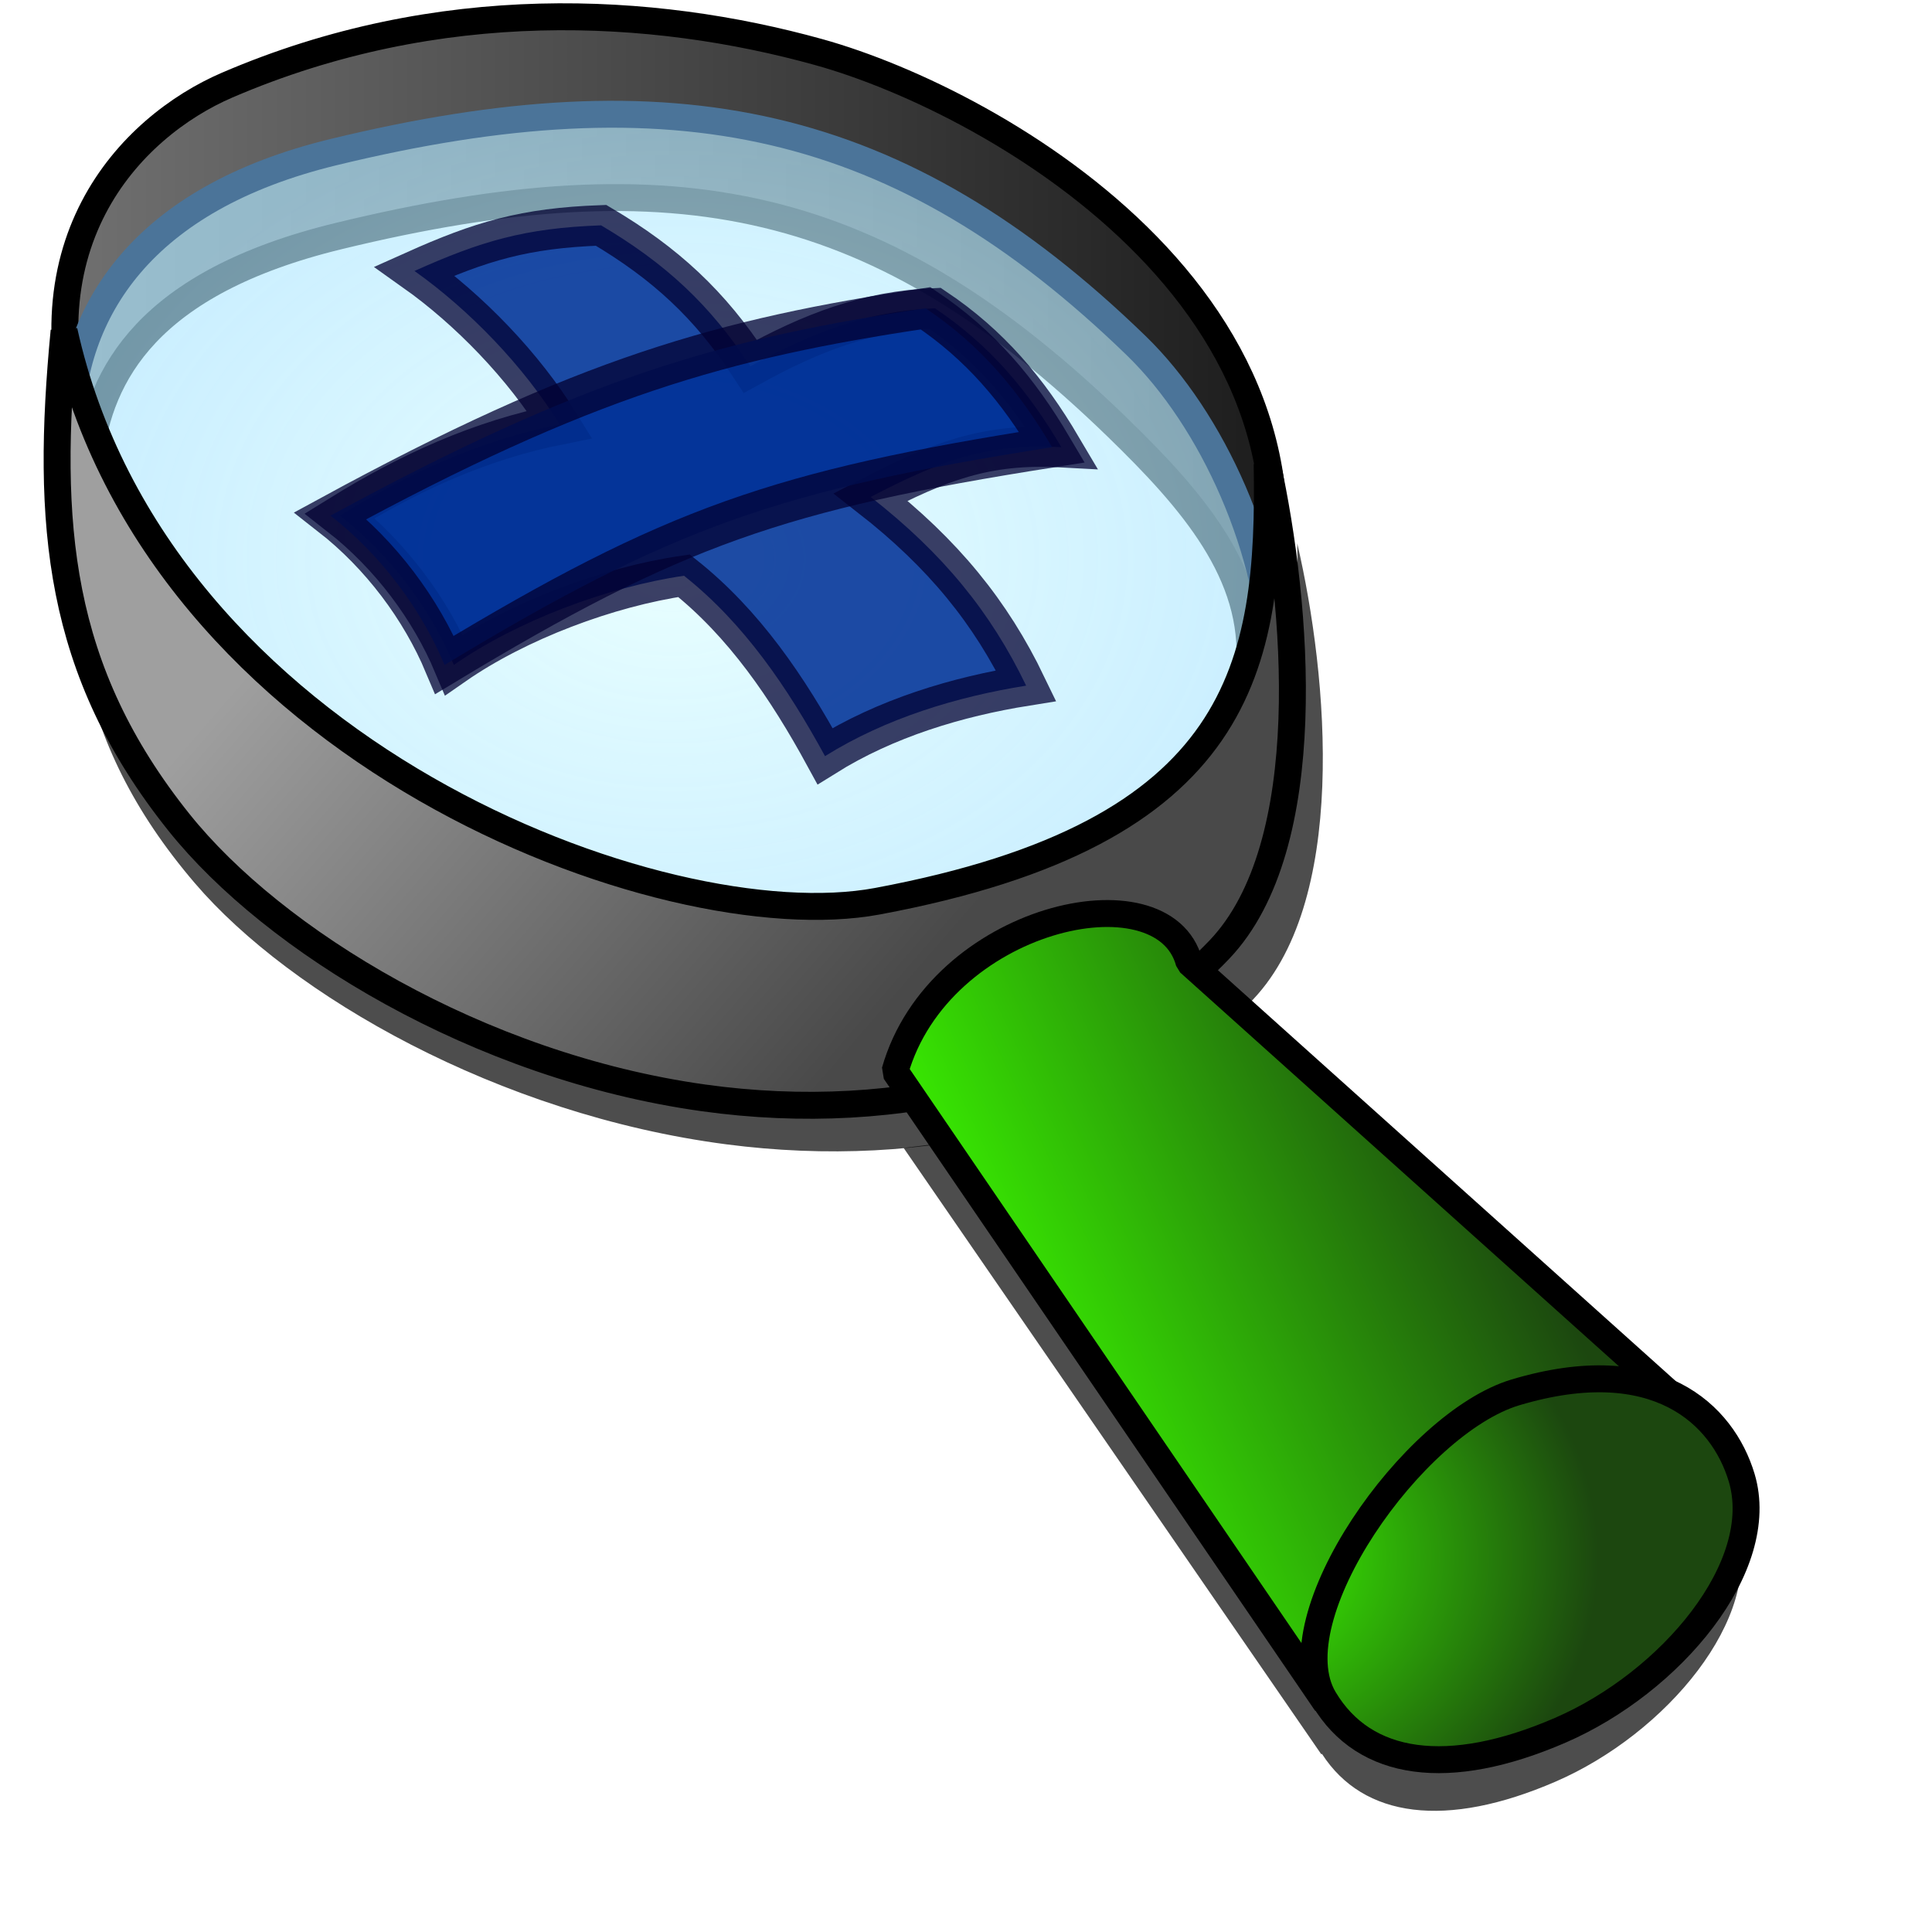
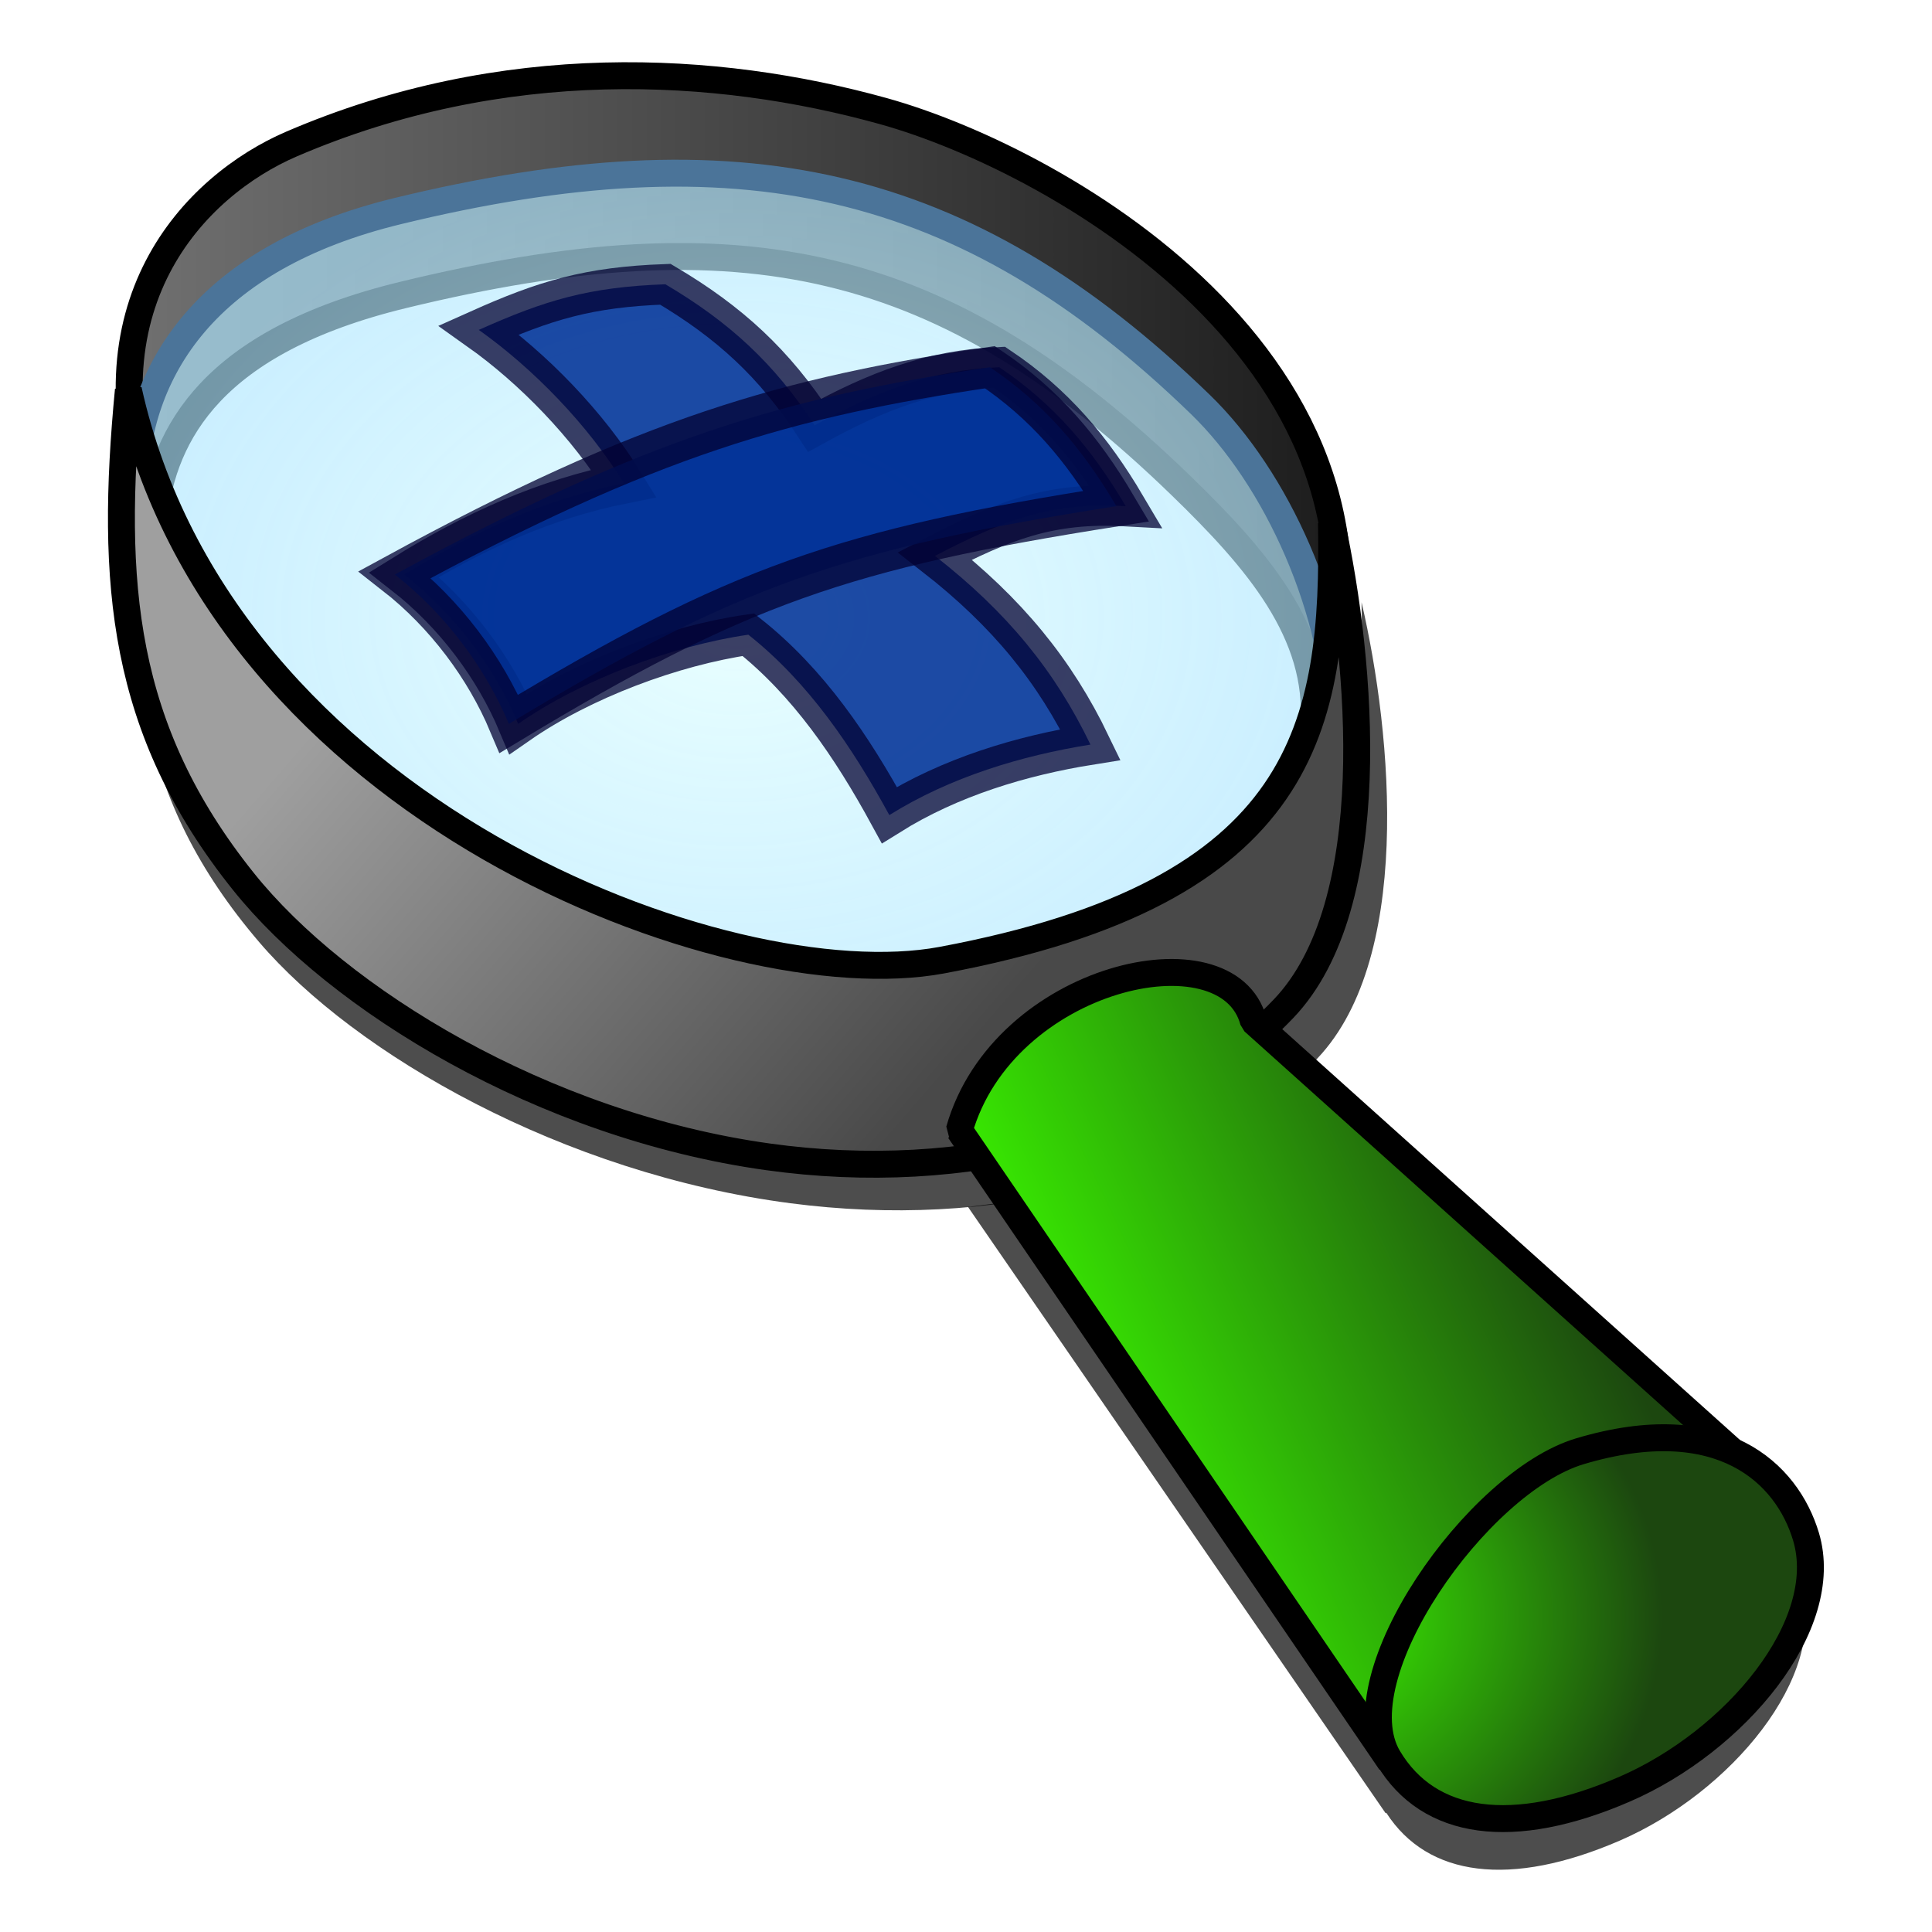
- <svg xmlns="http://www.w3.org/2000/svg" xmlns:xlink="http://www.w3.org/1999/xlink" width="128pt" height="128pt" id="svg1468">
+ <svg xmlns="http://www.w3.org/2000/svg" xmlns:xlink="http://www.w3.org/1999/xlink" width="128pt" height="128pt" id="svg1468" version="1.1">
  <defs id="defs3">
    <linearGradient id="linearGradient7591">
      <stop style="stop-color:#3cff00;stop-opacity:1;" offset="0" id="stop7593" />
      <stop style="stop-color:#1c470f;stop-opacity:1;" offset="1" id="stop7595" />
    </linearGradient>
    <linearGradient id="linearGradient5307">
      <stop style="stop-color:#e1ffff;stop-opacity:0.741;" offset="0" id="stop5309" />
      <stop style="stop-color:#afe6ff;stop-opacity:0.659;" offset="1" id="stop5311" />
    </linearGradient>
    <linearGradient id="linearGradient4542">
      <stop style="stop-color:#717171;stop-opacity:1;" offset="0" id="stop4544" />
      <stop style="stop-color:#1c1c1c;stop-opacity:1;" offset="1" id="stop4546" />
    </linearGradient>
    <linearGradient id="linearGradient3768">
      <stop style="stop-color:#9f9f9f;stop-opacity:1;" offset="0" id="stop3770" />
      <stop style="stop-color:#494949;stop-opacity:1;" offset="1" id="stop3772" />
    </linearGradient>
-     <linearGradient xlink:href="#linearGradient3768" id="linearGradient3774" gradientTransform="matrix(1.564455,0,0,0.90434,1.476345,-2.957098)" x1="17.216" y1="60.447" x2="59.33" y2="81.569" gradientUnits="userSpaceOnUse" />
-     <linearGradient xlink:href="#linearGradient4542" id="linearGradient4540" gradientTransform="matrix(1.60687,0,0,0.880469,1.476345,-2.957098)" x1="1.905" y1="37.666" x2="69.858" y2="37.666" gradientUnits="userSpaceOnUse" />
-     <radialGradient xlink:href="#linearGradient5307" id="radialGradient5315" gradientTransform="matrix(1.380022,0,0,1.0252,1.476345,-2.957098)" cx="41.961" cy="51.009" fx="41.961" fy="51.009" r="39.44" gradientUnits="userSpaceOnUse" />
+     <linearGradient xlink:href="#linearGradient3768" id="linearGradient3774" gradientTransform="matrix(1.564455,0,0,0.90434,7.158243,2.249229)" x1="17.216" y1="60.447" x2="59.33" y2="81.569" gradientUnits="userSpaceOnUse" />
+     <linearGradient xlink:href="#linearGradient4542" id="linearGradient4540" gradientTransform="matrix(1.60687,0,0,0.880469,7.158243,2.249229)" x1="1.905" y1="37.666" x2="69.858" y2="37.666" gradientUnits="userSpaceOnUse" />
+     <radialGradient xlink:href="#linearGradient5307" id="radialGradient5315" gradientTransform="matrix(1.380022,0,0,1.0252,7.158243,2.249229)" cx="41.961" cy="51.009" fx="41.961" fy="51.009" r="39.44" gradientUnits="userSpaceOnUse" />
    <linearGradient xlink:href="#linearGradient7591" id="linearGradient7597" gradientTransform="matrix(1.23969,0,0,1.160451,7.041127,-0.418621)" x1="71.19" y1="123.004" x2="109.379" y2="106.201" gradientUnits="userSpaceOnUse" />
-     <radialGradient gradientUnits="userSpaceOnUse" r="25.699" fy="120.328" fx="86.7" cy="120.328" cx="86.7" gradientTransform="matrix(1.261854,0,0,1.121207,-0.666091,2.682863)" id="radialGradient4376" xlink:href="#linearGradient7591" />
+     <radialGradient gradientUnits="userSpaceOnUse" r="25.699" fy="120.328" fx="86.7" cy="120.328" cx="86.7" gradientTransform="matrix(1.261854,0,0,1.121207,5.015807,7.88919)" id="radialGradient4376" xlink:href="#linearGradient7591" />
    <radialGradient r="25.699" fy="120.328" fx="86.7" cy="120.328" cx="86.7" gradientTransform="matrix(1.272423,0,0,1.130598,-316.2223,-34.98937)" gradientUnits="userSpaceOnUse" id="radialGradient4386" xlink:href="#linearGradient7591" />
    <linearGradient y2="106.201" x2="109.379" y1="123.004" x1="71.19" gradientTransform="matrix(1.23969,0,0,1.160451,-308.985,-38.64581)" gradientUnits="userSpaceOnUse" id="linearGradient4388" xlink:href="#linearGradient7591" />
-     <linearGradient y2="106.201" x2="109.379" y1="123.004" x1="71.19" gradientTransform="matrix(1.229393,0,0,1.150812,6.511066,-0.943208)" gradientUnits="userSpaceOnUse" id="linearGradient5167" xlink:href="#linearGradient7591" />
+     <linearGradient y2="106.201" x2="109.379" y1="123.004" x1="71.19" gradientTransform="matrix(1.229393,0,0,1.150812,12.19296,4.263119)" gradientUnits="userSpaceOnUse" id="linearGradient5167" xlink:href="#linearGradient7591" />
    <linearGradient y2="37.666" x2="69.858" y1="37.666" x1="1.905" gradientTransform="matrix(1.60687,0,0,0.880469,184.4214,-2.957098)" gradientUnits="userSpaceOnUse" id="linearGradient5185" xlink:href="#linearGradient4542" />
    <radialGradient r="39.44" fy="51.009" fx="41.961" cy="51.009" cx="41.961" gradientTransform="matrix(1.380022,0,0,1.0252,184.4214,-2.957098)" gradientUnits="userSpaceOnUse" id="radialGradient5187" xlink:href="#linearGradient5307" />
    <linearGradient y2="81.569" x2="59.33" y1="60.447" x1="17.216" gradientTransform="matrix(1.564455,0,0,0.90434,184.4214,-2.957098)" gradientUnits="userSpaceOnUse" id="linearGradient5189" xlink:href="#linearGradient3768" />
    <linearGradient y2="106.201" x2="109.379" y1="123.004" x1="71.19" gradientTransform="matrix(1.229393,0,0,1.150812,189.4561,-0.943208)" gradientUnits="userSpaceOnUse" id="linearGradient5191" xlink:href="#linearGradient7591" />
    <radialGradient r="25.699" fy="120.328" fx="86.7" cy="120.328" cx="86.7" gradientTransform="matrix(1.261854,0,0,1.121207,182.279,2.682863)" gradientUnits="userSpaceOnUse" id="radialGradient5193" xlink:href="#linearGradient7591" />
  </defs>
  <g id="layer1">
-     <path style="fill:#000000;fill-opacity:0.698;fill-rule:evenodd;stroke:none;stroke-width:2;stroke-linecap:butt;stroke-linejoin:miter;stroke-miterlimit:4;stroke-opacity:1" d="M 6.931,36.872 C 5.283,53.021 6.318,65.276 17.216,78.02 C 25.681,87.918 44.002,98.454 64.153,101.085 C 81.749,103.383 99.433,99.34 110.312,88.676 C 119.202,79.961 117.313,59.694 114.594,47.998 C 114.9,64.932 112.471,78.897 79.709,84.619 C 60.626,87.953 15.263,72.131 6.931,36.872 z " id="path9917" />
-     <path d="M 29.921,20.851 C 13.005,24.959 8.808,33.121 7.904,40.449 C 1.126,21.789 11.577,11.173 20.061,7.521 C 38.788,-0.54 57.625,0.519 72.333,4.605 C 88.072,8.977 121.309,27.806 110.375,58.933 C 111.011,50.72 105.341,44.183 98.648,37.695 C 77.756,17.441 59.881,13.575 29.921,20.851 z " style="fill:url(#linearGradient4540);fill-opacity:1;fill-rule:evenodd;stroke:#000000;stroke-width:2.379;stroke-linecap:butt;stroke-linejoin:bevel;stroke-miterlimit:4;stroke-opacity:1" id="path2248" />
-     <path d="M 29.465,13.437 C -4.367,21.653 4.38,53.126 19.671,67.492 C 40.167,86.747 63.987,93.289 93.441,85.163 C 121.968,77.293 113.749,43.505 100.364,30.529 C 79.472,10.275 59.425,6.161 29.465,13.437 z " style="fill:url(#radialGradient5315);fill-opacity:1;fill-rule:evenodd;stroke:#4b7499;stroke-width:2.379;stroke-linecap:butt;stroke-linejoin:miter;stroke-miterlimit:4;stroke-opacity:1" id="path18903" />
-     <path id="path4382" d="M 79.823,101.405 L 116.716,154.964 L 116.778,154.933 C 120.431,160.603 127.756,161.565 137.418,157.381 C 147.197,153.147 155.786,142.884 153.44,135.068 L 104.763,98.296 L 79.823,101.405 z " style="fill:#000000;fill-opacity:0.698;fill-rule:evenodd;stroke:none;stroke-width:2.399;stroke-linecap:butt;stroke-linejoin:bevel;stroke-miterlimit:4;stroke-opacity:1" />
-     <path style="fill:url(#linearGradient3774);fill-opacity:1;fill-rule:evenodd;stroke:#000000;stroke-width:2.379;stroke-linecap:butt;stroke-linejoin:miter;stroke-miterlimit:4;stroke-opacity:1" d="M 5.661,29.244 C 4.034,46.279 5.055,59.207 15.813,72.65 C 24.169,83.093 42.254,94.207 62.145,96.982 C 79.514,99.406 96.97,95.141 107.709,83.892 C 116.485,74.698 114.62,53.318 111.936,40.98 C 112.238,58.844 109.841,73.575 77.501,79.612 C 58.664,83.129 13.884,66.438 5.661,29.244 z " id="path2250" />
-     <path style="fill:url(#linearGradient5167);fill-opacity:1;fill-rule:evenodd;stroke:#000000;stroke-width:2.379;stroke-linecap:butt;stroke-linejoin:bevel;stroke-miterlimit:4;stroke-opacity:1" d="M 79.058,94.635 L 117.143,150.439 L 152.608,127.708 L 105.047,85.023 C 102.803,76.521 82.938,80.984 79.058,94.635 z " id="path2244" />
-     <path style="fill:url(#radialGradient4376);fill-opacity:1;fill-rule:evenodd;stroke:#000000;stroke-width:2.379;stroke-linecap:butt;stroke-linejoin:bevel;stroke-miterlimit:4;stroke-opacity:1" d="M 116.957,150.07 C 112.7,142.919 124.83,125.696 133.881,122.994 C 146.346,119.274 152.173,124.933 153.853,130.53 C 156.199,138.347 147.602,148.615 137.822,152.849 C 127.954,157.122 120.527,156.068 116.957,150.07 z " id="path2246" />
-     <path id="path1340" d="M 30.019,45.549 C 36.125,41.763 42.413,38.894 49.434,37.49 C 46.26,32.331 41.436,27.355 36.613,23.936 C 42.474,21.31 46.321,20.15 53.098,19.906 C 58.776,23.264 62.714,26.897 66.285,32.361 C 71.719,29.369 76.603,27.477 82.587,27.233 C 87.41,30.468 90.768,34.437 93.759,39.504 C 87.043,39.138 82.892,40.786 76.909,43.9 C 83.319,48.907 87.532,54.096 90.646,60.568 C 84.54,61.545 78.252,63.437 72.879,66.795 C 69.582,60.751 65.736,55.073 60.424,50.86 C 53.708,51.837 45.71,54.829 40.093,58.736 C 38.017,53.791 34.476,49.029 30.019,45.549 z " style="fill:#003297;fill-opacity:0.875;fill-rule:evenodd;stroke:#020032;stroke-width:3.568;stroke-linecap:butt;stroke-linejoin:miter;stroke-miterlimit:4;stroke-opacity:0.749" />
-     <path id="path5183" d="M 29.198,45.549 C 51.619,33.338 63.88,29.884 81.765,27.233 C 86.588,30.468 89.946,34.437 92.938,39.504 C 68.837,43.284 59.466,46.537 39.272,58.736 C 37.196,53.791 33.655,49.029 29.198,45.549 z " style="fill:#003297;fill-opacity:0.875;fill-rule:evenodd;stroke:#020032;stroke-width:3.568;stroke-linecap:butt;stroke-linejoin:miter;stroke-miterlimit:4;stroke-opacity:0.749" />
+     <path style="fill:#000000;fill-opacity:0.698;fill-rule:evenodd;stroke:none;stroke-width:2;stroke-linecap:butt;stroke-linejoin:miter;stroke-miterlimit:4;stroke-opacity:1" d="m 12.613,42.079 c -1.648,16.148 -0.613,28.404 10.285,41.147 8.465,9.899 26.786,20.434 46.937,23.066 17.596,2.298 35.28,-1.745 46.159,-12.409 8.891,-8.715 7.001,-28.982 4.283,-40.678 0.305,16.934 -2.123,30.899 -34.885,36.622 C 66.308,93.159 20.944,77.337 12.613,42.079 Z" id="path9917" />
+     <path d="M 35.603,26.057 C 18.687,30.165 14.49,38.327 13.586,45.655 6.808,26.995 17.258,16.379 25.743,12.727 44.47,4.666 63.307,5.725 78.015,9.811 93.754,14.183 126.99,33.013 116.057,64.139 116.693,55.926 111.023,49.389 104.33,42.901 83.438,22.647 65.563,18.782 35.603,26.057 Z" style="display:inline;fill:url(#linearGradient4540);fill-opacity:1;fill-rule:evenodd;stroke:#000000;stroke-width:2.379;stroke-linecap:butt;stroke-linejoin:bevel;stroke-miterlimit:4;stroke-opacity:1" id="path2248" />
+     <path d="M 35.147,18.643 C 1.315,26.859 10.061,58.332 25.353,72.698 45.849,91.954 69.669,98.495 99.123,90.37 127.649,82.5 119.431,48.711 106.046,35.736 85.153,15.481 65.107,11.368 35.147,18.643 Z" style="display:inline;fill:url(#radialGradient5315);fill-opacity:1;fill-rule:evenodd;stroke:#4b7499;stroke-width:2.379;stroke-linecap:butt;stroke-linejoin:miter;stroke-miterlimit:4;stroke-opacity:1" id="path18903" />
+     <path id="path4382" d="m 85.505,106.611 36.894,53.559 0.062,-0.031 c 3.653,5.67 10.978,6.632 20.64,2.448 9.779,-4.235 18.368,-14.497 16.022,-22.313 l -48.677,-36.772 z" style="fill:#000000;fill-opacity:0.698;fill-rule:evenodd;stroke:none;stroke-width:2.399;stroke-linecap:butt;stroke-linejoin:bevel;stroke-miterlimit:4;stroke-opacity:1" />
+     <path style="fill:url(#linearGradient3774);fill-opacity:1;fill-rule:evenodd;stroke:#000000;stroke-width:2.379;stroke-linecap:butt;stroke-linejoin:miter;stroke-miterlimit:4;stroke-opacity:1" d="m 11.342,34.45 c -1.627,17.035 -0.605,29.963 10.152,43.407 8.356,10.442 26.441,21.556 46.332,24.332 17.37,2.424 34.826,-1.841 45.564,-13.09 8.776,-9.194 6.911,-30.574 4.227,-42.912 0.301,17.864 -2.095,32.595 -34.436,38.633 C 64.345,88.335 19.566,71.644 11.342,34.45 Z" id="path2250" />
+     <path style="fill:url(#linearGradient5167);fill-opacity:1;fill-rule:evenodd;stroke:#000000;stroke-width:2.379;stroke-linecap:butt;stroke-linejoin:bevel;stroke-miterlimit:4;stroke-opacity:1" d="M 84.74,99.842 122.825,155.646 158.289,132.915 110.728,90.229 c -2.244,-8.502 -22.109,-4.039 -25.989,9.612 z" id="path2244" />
+     <path style="fill:url(#radialGradient4376);fill-opacity:1;fill-rule:evenodd;stroke:#000000;stroke-width:2.379;stroke-linecap:butt;stroke-linejoin:bevel;stroke-miterlimit:4;stroke-opacity:1" d="m 122.639,155.276 c -4.257,-7.151 7.873,-24.374 16.924,-27.076 12.465,-3.721 18.292,1.938 19.972,7.536 2.346,7.816 -6.251,18.084 -16.031,22.319 -9.868,4.273 -17.295,3.219 -20.865,-2.779 z" id="path2246" />
+     <path id="path1340" d="m 35.701,50.755 c 6.105,-3.785 12.394,-6.655 19.415,-8.059 -3.175,-5.159 -7.998,-10.135 -12.821,-13.554 5.861,-2.625 9.707,-3.785 16.484,-4.03 5.678,3.358 9.616,6.991 13.188,12.455 5.434,-2.992 10.318,-4.884 16.301,-5.128 4.823,3.236 8.181,7.204 11.173,12.272 -6.716,-0.366 -10.868,1.282 -16.851,4.396 6.411,5.006 10.623,10.196 13.737,16.668 C 90.222,66.751 83.934,68.644 78.561,72.002 75.264,65.957 71.418,60.279 66.106,56.067 59.39,57.043 51.392,60.035 45.775,63.943 43.699,58.997 40.158,54.235 35.701,50.755 Z" style="display:inline;fill:#003297;fill-opacity:0.875;fill-rule:evenodd;stroke:#020032;stroke-width:3.568;stroke-linecap:butt;stroke-linejoin:miter;stroke-miterlimit:4;stroke-opacity:0.749" />
+     <path id="path5183" d="m 34.88,50.755 c 22.421,-12.21 34.682,-15.665 52.567,-18.316 4.823,3.236 8.181,7.204 11.173,12.272 -24.101,3.779 -33.472,7.033 -53.666,19.232 -2.076,-4.945 -5.617,-9.707 -10.074,-13.188 z" style="display:inline;fill:#003297;fill-opacity:0.875;fill-rule:evenodd;stroke:#020032;stroke-width:3.568;stroke-linecap:butt;stroke-linejoin:miter;stroke-miterlimit:4;stroke-opacity:0.749" />
  </g>
</svg>
